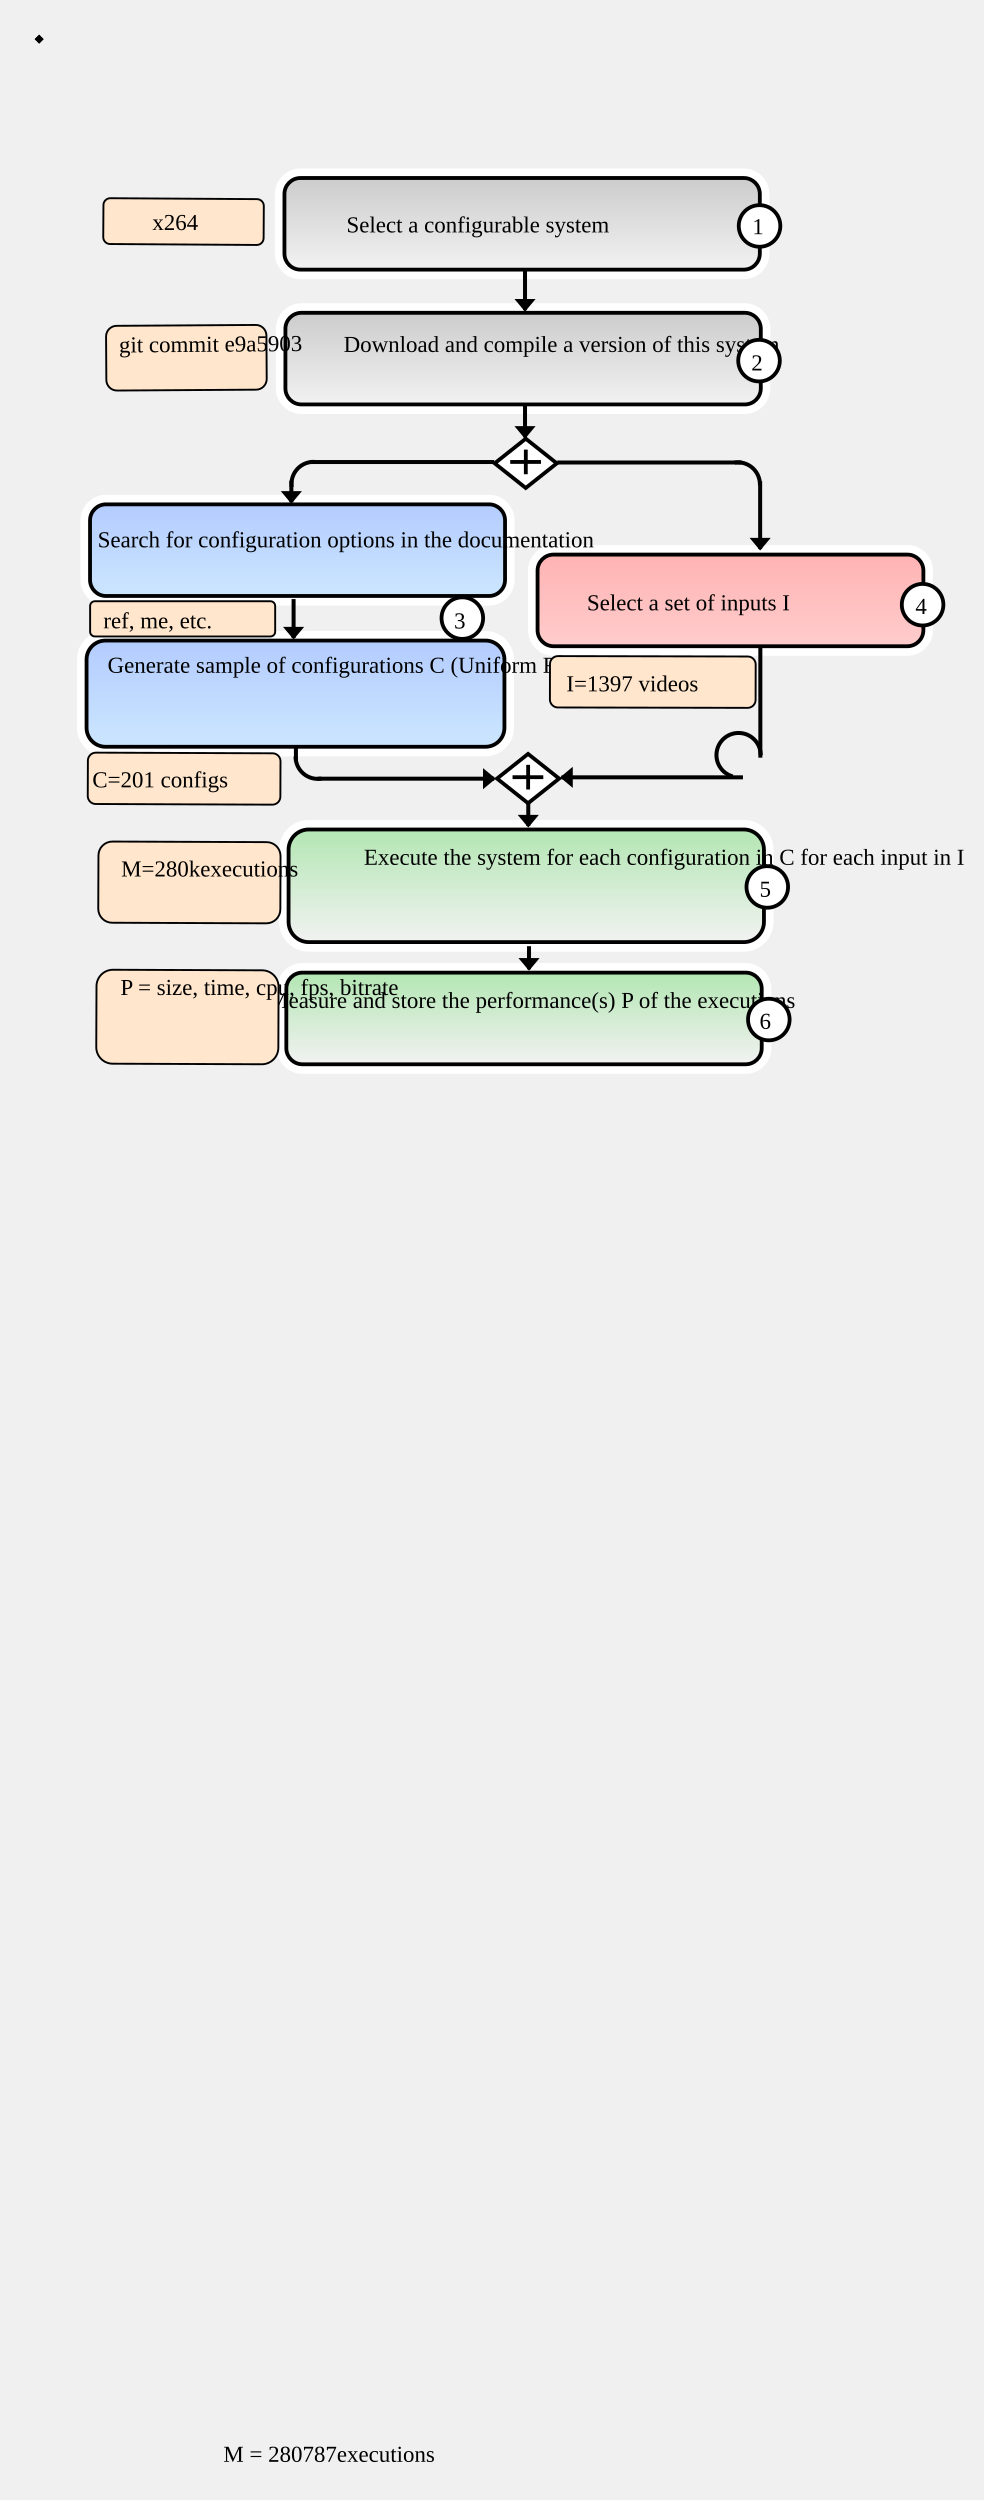
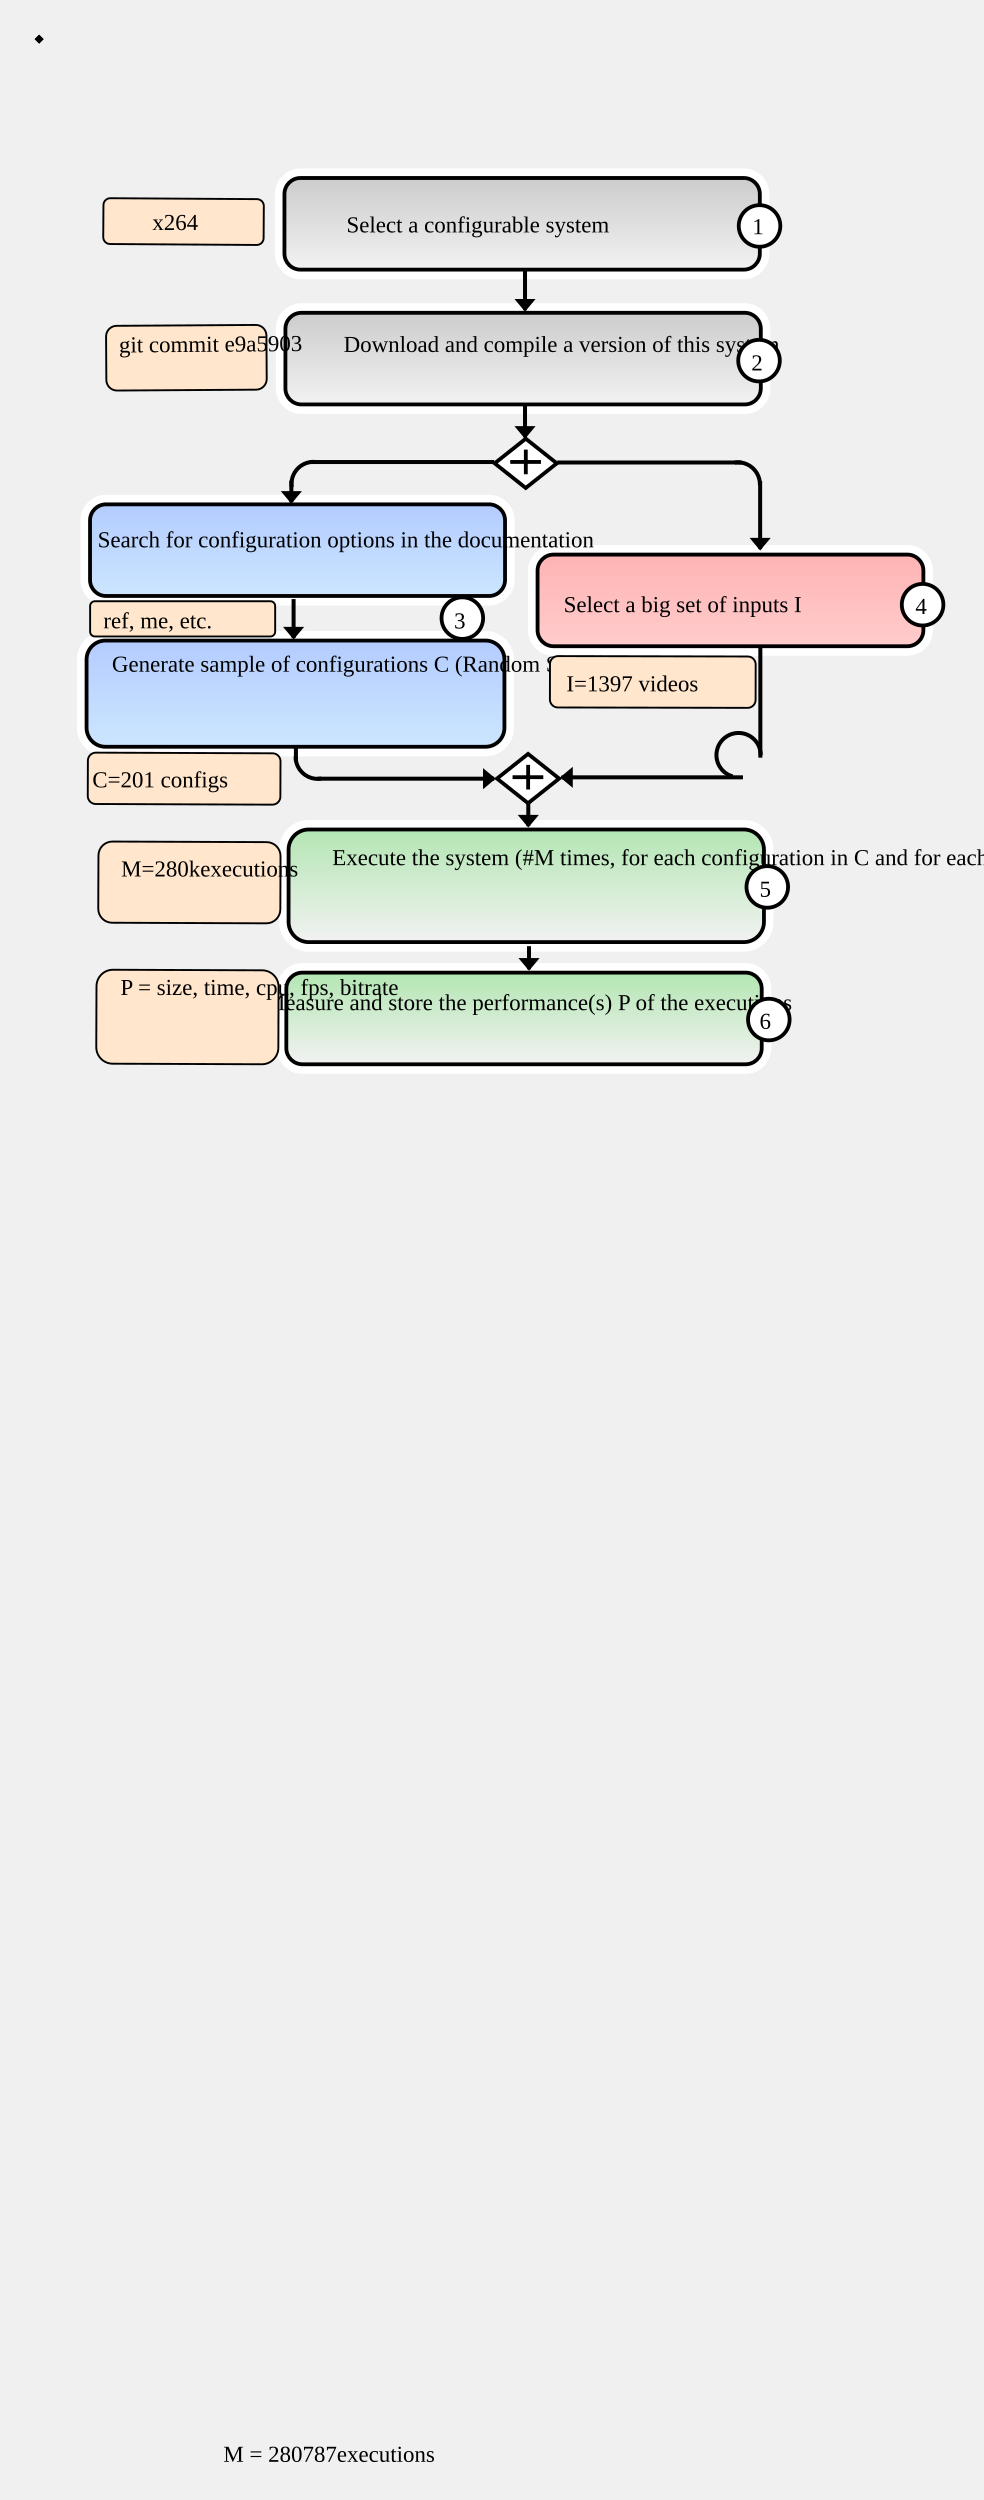
<svg xmlns="http://www.w3.org/2000/svg" xmlns:ns1="http://latexdraw.sourceforge.net/namespaces/latexdraw" viewBox="-20 -21 515.135 1309.475" version="1.1" baseProfile="full">
  <g>
-     <g ns1:type="rectangle" id="id1799608249">
+     <g ns1:type="rectangle" id="id425457520">
      <rect x="261.569" y="269.491" width="202.089" height="48.0" transform="translate(1.01 0.0) translate(-0.4452152 0.8373279)" stroke-width="2" fill="#000080" stroke="#000080" ns1:type="shadow" rx="8.4" />
      <rect x="261.569" y="269.491" width="202.089" height="48.0" ns1:type="background" fill="white" stroke="white" stroke-width="10.0" rx="8.4" />
-       <rect x="261.569" y="269.491" width="202.089" height="48.0" ns1:borderPos="outer" stroke="black" stroke-width="2.0" fill="url(#linearGradient1799608249)" rx="8.4" />
-     </g>
-     <g ns1:type="text" id="id78325963" fill="black" ns1:position="bl">
-       <text x="287.434" y="298.681">Select a set of inputs I</text>
-     </g>
-     <g ns1:type="rhombus" id="id1080379998" ns1:points="0.0 -1.0 1.0 -1.0 0.0 0.0 1.0 0.0">
+       <rect x="261.569" y="269.491" width="202.089" height="48.0" ns1:borderPos="outer" stroke="black" stroke-width="2.0" fill="url(#linearGradient425457520)" rx="8.4" />
+     </g>
+     <g ns1:type="text" id="id1944184559" fill="black" ns1:position="bl">
+       <text x="275.244" y="299.633">Select a big set of inputs I</text>
+     </g>
+     <g ns1:type="rhombus" id="id1058947039" ns1:points="0.0 -1.0 1.0 -1.0 0.0 0.0 1.0 0.0">
      <polygon points="0.5,0.414 -0.414,-0.5 0.5,-1.414 1.414,-0.5" ns1:borderPos="outer" stroke="black" stroke-width="2.0" fill="none" />
    </g>
-     <g ns1:type="rhombus" id="id291199695" ns1:points="0.0 -1.0 1.0 -1.0 0.0 0.0 1.0 0.0">
+     <g ns1:type="rhombus" id="id1821903134" ns1:points="0.0 -1.0 1.0 -1.0 0.0 0.0 1.0 0.0">
      <polygon points="0.5,0.414 -0.414,-0.5 0.5,-1.414 1.414,-0.5" ns1:borderPos="outer" stroke="black" stroke-width="2.0" fill="none" />
    </g>
-     <g ns1:type="rectangle" id="id1803628084">
+     <g ns1:type="rectangle" id="id8645143">
      <rect x="128.988" y="72.232" width="249.0" height="48" transform="translate(1.01 0.0) translate(-0.4452152 0.8373279)" stroke-width="2" fill="#000080" stroke="#000080" ns1:type="shadow" rx="8.4" />
      <rect x="128.988" y="72.232" width="249.0" height="48" ns1:type="background" fill="white" stroke="white" stroke-width="10.0" rx="8.4" />
-       <rect x="128.988" y="72.232" width="249.0" height="48" ns1:borderPos="outer" stroke="black" stroke-width="2.0" fill="url(#linearGradient1803628084)" rx="8.4" />
-     </g>
-     <g ns1:type="text" id="id823900122" fill="black" ns1:position="bl">
+       <rect x="128.988" y="72.232" width="249.0" height="48" ns1:borderPos="outer" stroke="black" stroke-width="2.0" fill="url(#linearGradient8645143)" rx="8.4" />
+     </g>
+     <g ns1:type="text" id="id1387791691" fill="black" ns1:position="bl">
      <text x="161.488" y="100.732">Select a configurable system</text>
    </g>
-     <g ns1:type="rectangle" id="id23736879">
+     <g ns1:type="rectangle" id="id1410631835">
      <rect x="129.5" y="142.841" width="249.0" height="48.0" transform="translate(1.01 0.0) translate(-0.4452152 0.8373279)" stroke-width="2" fill="#000080" stroke="#000080" ns1:type="shadow" rx="8.4" />
      <rect x="129.5" y="142.841" width="249.0" height="48.0" ns1:type="background" fill="white" stroke="white" stroke-width="10.0" rx="8.4" />
-       <rect x="129.5" y="142.841" width="249.0" height="48.0" ns1:borderPos="outer" stroke="black" stroke-width="2.0" fill="url(#linearGradient23736879)" rx="8.4" />
-     </g>
-     <g ns1:type="text" id="id245305365" fill="black" ns1:position="bl">
+       <rect x="129.5" y="142.841" width="249.0" height="48.0" ns1:borderPos="outer" stroke="black" stroke-width="2.0" fill="url(#linearGradient1410631835)" rx="8.4" />
+     </g>
+     <g ns1:type="text" id="id6836965" fill="black" ns1:position="bl">
      <text x="160.0" y="163.341">     Download and compile
    a version of this system</text>
    </g>
-     <g ns1:type="rectangle" id="id1717427758">
+     <g ns1:type="rectangle" id="id1965921379">
      <rect x="27.162" y="243.17" width="217.375" height="48" transform="translate(1.01 0.0) translate(-0.4452152 0.8373279)" stroke-width="2" fill="#000080" stroke="#000080" ns1:type="shadow" rx="8.4" />
      <rect x="27.162" y="243.17" width="217.375" height="48" ns1:type="background" fill="white" stroke="white" stroke-width="10.0" rx="8.4" />
-       <rect x="27.162" y="243.17" width="217.375" height="48" ns1:borderPos="outer" stroke="black" stroke-width="2.0" fill="url(#linearGradient1717427758)" rx="8.4" />
-     </g>
-     <g ns1:type="text" id="id1357271668" fill="black" ns1:position="bl">
+       <rect x="27.162" y="243.17" width="217.375" height="48" ns1:borderPos="outer" stroke="black" stroke-width="2.0" fill="url(#linearGradient1965921379)" rx="8.4" />
+     </g>
+     <g ns1:type="text" id="id48552171" fill="black" ns1:position="bl">
      <text x="31.162" y="265.67">Search for configuration options 
      in the documentation</text>
    </g>
-     <g ns1:type="rectangle" id="id679854052">
+     <g ns1:type="rectangle" id="id1330239635">
      <rect x="25.341" y="314.521" width="218.875" height="55.625" transform="translate(1.01 0.0) translate(-0.4452152 0.8373279)" stroke-width="2" fill="#000080" stroke="#000080" ns1:type="shadow" rx="9.925" />
      <rect x="25.341" y="314.521" width="218.875" height="55.625" ns1:type="background" fill="white" stroke="white" stroke-width="10.0" rx="9.925" />
-       <rect x="25.341" y="314.521" width="218.875" height="55.625" ns1:borderPos="outer" stroke="black" stroke-width="2.0" fill="url(#linearGradient679854052)" rx="9.925" />
-     </g>
-     <g ns1:type="text" id="id216399139" fill="black" ns1:position="bl">
-       <text x="36.341" y="331.396">          Generate sample 
+       <rect x="25.341" y="314.521" width="218.875" height="55.625" ns1:borderPos="outer" stroke="black" stroke-width="2.0" fill="url(#linearGradient1330239635)" rx="9.925" />
+     </g>
+     <g ns1:type="text" id="id176202119" fill="black" ns1:position="bl">
+       <text x="38.627" y="330.825">          Generate sample 
         of configurations C     
-  (Uniform Random Sampling)</text>
-     </g>
-     <g ns1:type="rectangle" id="id1447195436">
+         (Random Sampling)</text>
+     </g>
+     <g ns1:type="rectangle" id="id1892777429">
      <rect x="131.152" y="413.473" width="249" height="59.0" transform="translate(1.01 0.0) translate(-0.4452152 0.8373279)" stroke-width="2" fill="#000080" stroke="#000080" ns1:type="shadow" rx="10.6" />
      <rect x="131.152" y="413.473" width="249" height="59.0" ns1:type="background" fill="white" stroke="white" stroke-width="10.0" rx="10.6" />
-       <rect x="131.152" y="413.473" width="249" height="59.0" ns1:borderPos="outer" stroke="black" stroke-width="2.0" fill="url(#linearGradient1447195436)" rx="10.6" />
-     </g>
-     <g ns1:type="rectangle" id="id1236955643">
+       <rect x="131.152" y="413.473" width="249" height="59.0" ns1:borderPos="outer" stroke="black" stroke-width="2.0" fill="url(#linearGradient1892777429)" rx="10.6" />
+     </g>
+     <g ns1:type="rectangle" id="id788589585">
      <rect x="129.978" y="488.457" width="249" height="48.0" transform="translate(1.01 0.0) translate(-0.4452152 0.8373279)" stroke-width="2" fill="#000080" stroke="#000080" ns1:type="shadow" rx="8.4" />
      <rect x="129.978" y="488.457" width="249" height="48.0" ns1:type="background" fill="white" stroke="white" stroke-width="10.0" rx="8.4" />
-       <rect x="129.978" y="488.457" width="249" height="48.0" ns1:borderPos="outer" stroke="black" stroke-width="2.0" fill="url(#linearGradient1236955643)" rx="8.4" />
-     </g>
-     <g ns1:type="text" id="id1719009205" fill="black" ns1:position="bl">
-       <text x="170.604" y="431.973">     Execute the system  
- for each configuration in C
-        for each input in I</text>
-     </g>
-     <g ns1:type="text" id="id1703438968" fill="black" ns1:position="bl">
-       <text x="120.478" y="506.957">                Measure and store the
+       <rect x="129.978" y="488.457" width="249" height="48.0" ns1:borderPos="outer" stroke="black" stroke-width="2.0" fill="url(#linearGradient788589585)" rx="8.4" />
+     </g>
+     <g ns1:type="text" id="id936995575" fill="black" ns1:position="bl">
+       <text x="154.032" y="432.163">Execute the system (#M times,
+     for each configuration in C
+       and for each input in I)</text>
+     </g>
+     <g ns1:type="text" id="id1261780676" fill="black" ns1:position="bl">
+       <text x="118.764" y="508.099">                Measure and store the
     performance(s) P of the executions</text>
    </g>
-     <g ns1:type="rhombus" id="id2121546995" ns1:points="237.5 207.5 273.25 207.5 237.5 235.875 273.25 235.875">
+     <g ns1:type="rhombus" id="id868476662" ns1:points="237.5 207.5 273.25 207.5 237.5 235.875 273.25 235.875">
      <polygon points="255.375,208.777 271.641,221.688 255.375,234.598 239.109,221.688" ns1:borderPos="outer" stroke="black" stroke-width="2.0" fill="white" />
    </g>
-     <g ns1:type="joinedLines" id="id562174202">
+     <g ns1:type="joinedLines" id="id1423305716">
      <polyline points="247.25,220.962 263.355,220.962 " stroke="black" stroke-width="2.0" fill="none" ns1:rotationAngle="0.0" />
    </g>
-     <g ns1:type="joinedLines" id="id1957897386">
+     <g ns1:type="joinedLines" id="id1734646498">
      <polyline points="255.413,227.405 255.413,214.497 " stroke="black" stroke-width="2.0" fill="none" ns1:rotationAngle="1.5707963267948966" />
    </g>
-     <g ns1:type="joinedLines" id="id1844673239">
-       <polyline points="255.0,120.759 255.0,141.466 " stroke="black" stroke-width="2.1" fill="none" ns1:rotationAngle="0.0" marker-end="url(#arrow1-1844673239)" />
-     </g>
-     <g ns1:type="joinedLines" id="id677816868">
-       <polyline points="255.0,190.091 255.0,208.076 " stroke="black" stroke-width="2.1" fill="none" ns1:rotationAngle="0.0" marker-end="url(#arrow1-677816868)" />
-     </g>
-     <g ns1:type="joinedLines" id="id838867738">
+     <g ns1:type="joinedLines" id="id1936360210">
+       <polyline points="255.0,120.759 255.0,141.466 " stroke="black" stroke-width="2.1" fill="none" ns1:rotationAngle="0.0" marker-end="url(#arrow1-1936360210)" />
+     </g>
+     <g ns1:type="joinedLines" id="id120090454">
+       <polyline points="255.0,190.091 255.0,208.076 " stroke="black" stroke-width="2.1" fill="none" ns1:rotationAngle="0.0" marker-end="url(#arrow1-120090454)" />
+     </g>
+     <g ns1:type="joinedLines" id="id1351194553">
      <polyline points="271.875,221.25 368.451,221.25 " stroke="black" stroke-width="2.1" fill="none" ns1:rotationAngle="0.0" />
    </g>
-     <g ns1:type="joinedLines" id="id1579299272">
-       <polyline points="378.158,231.003 378.158,266.588 " stroke="black" stroke-width="2.1" fill="none" ns1:rotationAngle="0.0" marker-end="url(#arrow1-1579299272)" />
-     </g>
-     <g ns1:type="arc" id="id751870566" transform="rotate(1.907872 0.0 0.0) translate(7.545582 -12.3293)">
+     <g ns1:type="joinedLines" id="id1254189565">
+       <polyline points="378.158,231.003 378.158,266.588 " stroke="black" stroke-width="2.1" fill="none" ns1:rotationAngle="0.0" marker-end="url(#arrow1-1254189565)" />
+     </g>
+     <g ns1:type="arc" id="id761263940" transform="rotate(1.907872 0.0 0.0) translate(7.545582 -12.3293)">
      <path d="M 378.049 232.747 A 11.591 11.591 0.0 0 0 364.444 221.332" ns1:borderPos="outer" stroke="black" stroke-width="2.1" fill="none" ns1:rotationAngle="0.03329865073829896" />
    </g>
-     <g ns1:type="joinedLines" id="id1204616051">
+     <g ns1:type="joinedLines" id="id262793584">
      <polyline points="238.89,221.006 142.314,221.006 " stroke="black" stroke-width="2.1" fill="none" ns1:rotationAngle="0.0" />
    </g>
-     <g ns1:type="joinedLines" id="id1036476973">
-       <polyline points="132.607,230.759 132.607,242.112 " stroke="black" stroke-width="2.1" fill="none" ns1:rotationAngle="0.0" marker-end="url(#arrow1-1036476973)" />
-     </g>
-     <g ns1:type="arc" id="id164410636" transform="rotate(1.907872 0.0 0.0) translate(7.660636 -4.931737)">
+     <g ns1:type="joinedLines" id="id726369983">
+       <polyline points="132.607,230.759 132.607,242.112 " stroke="black" stroke-width="2.1" fill="none" ns1:rotationAngle="0.0" marker-end="url(#arrow1-726369983)" />
+     </g>
+     <g ns1:type="arc" id="id46934327" transform="rotate(1.907872 0.0 0.0) translate(7.660636 -4.931737)">
      <path d="M 144.262 220.912 A 11.591 11.591 0.0 0 0 132.847 234.516" ns1:borderPos="outer" stroke="black" stroke-width="2.1" fill="none" ns1:rotationAngle="0.03329865073829896" />
    </g>
-     <g ns1:type="joinedLines" id="id1799629713">
-       <polyline points="133.78,292.8 133.78,313.198 " stroke="black" stroke-width="2.1" fill="none" ns1:rotationAngle="0.0" marker-end="url(#arrow1-1799629713)" />
-     </g>
-     <g ns1:type="rhombus" id="id318076549" ns1:points="238.71951219512192 372.62195121951214 274.469512195122 372.62195121951214 238.71951219512192 400.99695121951214 274.469512195122 400.99695121951214">
+     <g ns1:type="joinedLines" id="id1327928097">
+       <polyline points="133.78,292.8 133.78,313.198 " stroke="black" stroke-width="2.1" fill="none" ns1:rotationAngle="0.0" marker-end="url(#arrow1-1327928097)" />
+     </g>
+     <g ns1:type="rhombus" id="id27626391" ns1:points="238.71951219512192 372.62195121951214 274.469512195122 372.62195121951214 238.71951219512192 400.99695121951214 274.469512195122 400.99695121951214">
      <polygon points="256.595,373.899 272.861,386.809 256.595,399.72 240.328,386.809" ns1:borderPos="outer" stroke="black" stroke-width="2.0" fill="white" />
    </g>
-     <g ns1:type="joinedLines" id="id60193917">
+     <g ns1:type="joinedLines" id="id1021522876">
      <polyline points="248.469,386.084 264.574,386.084 " stroke="black" stroke-width="2.0" fill="none" ns1:rotationAngle="0.0" />
    </g>
-     <g ns1:type="joinedLines" id="id407602372">
+     <g ns1:type="joinedLines" id="id1975157279">
      <polyline points="256.633,379.619 256.633,392.527 " stroke="black" stroke-width="2.0" fill="none" ns1:rotationAngle="1.5707963267948966" />
    </g>
-     <g ns1:type="joinedLines" id="id444250906">
-       <polyline points="256.707,399.604 256.707,411.685 " stroke="black" stroke-width="2.1" fill="none" ns1:rotationAngle="0.0" marker-end="url(#arrow1-444250906)" />
-     </g>
-     <g ns1:type="arc" id="id1117212821" transform="rotate(0.3096198 0.0 0.0) translate(2.018428 -1.987929)">
+     <g ns1:type="joinedLines" id="id1911593213">
+       <polyline points="256.707,399.604 256.707,411.685 " stroke="black" stroke-width="2.1" fill="none" ns1:rotationAngle="0.0" marker-end="url(#arrow1-1911593213)" />
+     </g>
+     <g ns1:type="arc" id="id1839909971" transform="rotate(0.3096198 0.0 0.0) translate(2.018428 -1.987929)">
      <path d="M 363.86 385.704 A 11.591 11.591 0.0 1 1 378.452 374.507" ns1:borderPos="outer" stroke="black" stroke-width="2.1" fill="none" ns1:rotationAngle="0.005403884793755642" />
    </g>
-     <g ns1:type="joinedLines" id="id918845891">
-       <polyline points="369.15,386.157 274.152,386.157 " stroke="black" stroke-width="2.1" fill="none" ns1:rotationAngle="1.5707963267948966" marker-end="url(#arrow1-918845891)" />
-     </g>
-     <g ns1:type="joinedLines" id="id304672093">
+     <g ns1:type="joinedLines" id="id57807094">
+       <polyline points="369.15,386.157 274.152,386.157 " stroke="black" stroke-width="2.1" fill="none" ns1:rotationAngle="1.5707963267948966" marker-end="url(#arrow1-57807094)" />
+     </g>
+     <g ns1:type="joinedLines" id="id1918088580">
      <polyline points="378.261,318.402 378.261,375.859 " stroke="black" stroke-width="2.1" fill="none" ns1:rotationAngle="0.0" />
    </g>
-     <g ns1:type="arc" id="id712083170" transform="rotate(0.3096198 0.0 0.0) translate(2.026345 -0.7967436)">
+     <g ns1:type="arc" id="id1770108091" transform="rotate(0.3096198 0.0 0.0) translate(2.026345 -0.7967436)">
      <path d="M 134.834 375.377 A 11.591 11.591 0.0 0 0 148.438 386.792" ns1:borderPos="outer" stroke="black" stroke-width="2.1" fill="none" ns1:rotationAngle="0.005403884793755642" />
    </g>
-     <g ns1:type="joinedLines" id="id2078229458">
-       <polyline points="146.192,386.865 238.86,386.865 " stroke="black" stroke-width="2.1" fill="none" ns1:rotationAngle="4.71238898038469" marker-end="url(#arrow1-2078229458)" />
-     </g>
-     <g ns1:type="joinedLines" id="id159081530">
+     <g ns1:type="joinedLines" id="id1784518987">
+       <polyline points="146.192,386.865 238.86,386.865 " stroke="black" stroke-width="2.1" fill="none" ns1:rotationAngle="4.71238898038469" marker-end="url(#arrow1-1784518987)" />
+     </g>
+     <g ns1:type="joinedLines" id="id172089605">
      <polyline points="135,377.654 135,370.769 " stroke="black" stroke-width="2.1" fill="none" ns1:rotationAngle="0.0" />
    </g>
-     <g ns1:type="joinedLines" id="id1578719436">
-       <polyline points="257.092,474.604 257.092,486.685 " stroke="black" stroke-width="2.1" fill="none" ns1:rotationAngle="0.0" marker-end="url(#arrow1-1578719436)" />
-     </g>
-     <g ns1:type="rectangle" id="id1472268369" transform="rotate(0.3616476 0.0 0.0) translate(0.5985185 -0.4824342)">
+     <g ns1:type="joinedLines" id="id402506138">
+       <polyline points="257.092,474.604 257.092,486.685 " stroke="black" stroke-width="2.1" fill="none" ns1:rotationAngle="0.0" marker-end="url(#arrow1-402506138)" />
+     </g>
+     <g ns1:type="rectangle" id="id956427573" transform="rotate(0.3616476 0.0 0.0) translate(0.5985185 -0.4824342)">
      <rect x="34.132" y="83.064" width="84" height="24.0" ns1:borderPos="outer" stroke="black" stroke-width="1.0" fill="#ffe6cc" rx="3.6" />
    </g>
-     <g ns1:type="text" id="id2093304969" fill="black" ns1:position="bl">
+     <g ns1:type="text" id="id1323133289" fill="black" ns1:position="bl">
      <text x="59.786" y="99.487">x264</text>
    </g>
-     <g ns1:type="rectangle" id="id90570213" transform="rotate(-0.3588009 0.0 0.0) translate(-1.043445 0.4828622)">
+     <g ns1:type="rectangle" id="id221607219" transform="rotate(-0.3588009 0.0 0.0) translate(-1.043445 0.4828622)">
      <rect x="35.628" y="149.432" width="84" height="33.902" ns1:borderPos="outer" stroke="black" stroke-width="1.0" fill="#ffe6cc" rx="5.58" />
    </g>
-     <g ns1:type="text" id="id1146441475" fill="black" ns1:position="bl" transform="rotate(-0.4774844 0.0 0.0) translate(-1.365221 0.3472481)">
+     <g ns1:type="text" id="id364470318" fill="black" ns1:position="bl" transform="rotate(-0.4774844 0.0 0.0) translate(-1.365221 0.3472481)">
      <text x="42.35" y="163.645">git commit 
  e9a5903</text>
    </g>
-     <g ns1:type="rectangle" id="id757816065" transform="rotate(0.2132077 0.0 0.0) translate(1.438997 -0.2871407)">
+     <g ns1:type="rectangle" id="id1546745844" transform="rotate(0.2132077 0.0 0.0) translate(1.438997 -0.2871407)">
      <rect x="26" y="373.397" width="100.889" height="26.902" ns1:borderPos="outer" stroke="black" stroke-width="1.0" fill="#ffe6cc" rx="4.18" />
    </g>
-     <g ns1:type="rectangle" id="id399511366" transform="rotate(0.1180594 0.0 0.0) translate(0.6920973 -0.6640483)">
+     <g ns1:type="rectangle" id="id1188344882" transform="rotate(0.1180594 0.0 0.0) translate(0.6920973 -0.6640483)">
      <rect x="268.056" y="322.765" width="107.739" height="26.902" ns1:borderPos="outer" stroke="black" stroke-width="1.0" fill="#ffe6cc" rx="4.18" />
    </g>
-     <g ns1:type="text" id="id1869639761" fill="black" ns1:position="bl">
+     <g ns1:type="text" id="id1390217961" fill="black" ns1:position="bl">
      <text x="28.352" y="391.398">C=201 configs</text>
    </g>
-     <g ns1:type="text" id="id461075925" fill="black" ns1:position="bl">
+     <g ns1:type="text" id="id1327822255" fill="black" ns1:position="bl">
      <text x="276.667" y="341.111">I=1397 videos</text>
    </g>
-     <g ns1:type="rectangle" id="id1536439099">
+     <g ns1:type="rectangle" id="id109354556">
      <rect x="27.207" y="293.922" width="96.923" height="18.445" ns1:borderPos="outer" stroke="black" stroke-width="1.0" fill="#ffe6cc" rx="2.489" />
    </g>
-     <g ns1:type="text" id="id496123281" fill="black" ns1:position="bl">
+     <g ns1:type="text" id="id581276353" fill="black" ns1:position="bl">
      <text x="34.138" y="308.095">ref, me, etc.</text>
    </g>
-     <g ns1:type="rectangle" id="id1772628624" transform="rotate(0.2132077 0.0 0.0) translate(1.641273 -0.2977823)">
+     <g ns1:type="rectangle" id="id1813906319" transform="rotate(0.2132077 0.0 0.0) translate(1.641273 -0.2977823)">
      <rect x="31.517" y="419.949" width="95.372" height="42.525" ns1:borderPos="outer" stroke="black" stroke-width="1.0" fill="#ffe6cc" rx="7.305" />
    </g>
-     <g ns1:type="text" id="id1917475386" fill="black" ns1:position="bl">
+     <g ns1:type="text" id="id1384489855" fill="black" ns1:position="bl">
      <text x="97" y="1268.475">M = 280787
executions</text>
    </g>
-     <g ns1:type="text" id="id1690560765" fill="black" ns1:position="bl">
+     <g ns1:type="text" id="id649425914" fill="black" ns1:position="bl">
      <text x="43.448" y="438.095">  M=280k
executions</text>
    </g>
-     <g ns1:type="rectangle" id="id1808334364" transform="rotate(0.2132077 0.0 0.0) translate(1.903574 -0.2944209)">
+     <g ns1:type="rectangle" id="id1160031028" transform="rotate(0.2132077 0.0 0.0) translate(1.903574 -0.2944209)">
      <rect x="30.483" y="487.095" width="95.372" height="49.207" ns1:borderPos="outer" stroke="black" stroke-width="1.0" fill="#ffe6cc" rx="8.641" />
    </g>
-     <g ns1:type="text" id="id279546138" fill="black" ns1:position="bl">
+     <g ns1:type="text" id="id1165202667" fill="black" ns1:position="bl">
      <text x="43.103" y="500.164">P = size,   
time, cpu, 
fps, bitrate</text>
    </g>
-     <g ns1:type="circle" id="id1566936053">
+     <g ns1:type="circle" id="id356354705">
      <circle cx="377.838" cy="97.355" r="10.892" ns1:borderPos="outer" stroke="black" stroke-width="2.0" fill="white" />
    </g>
-     <g ns1:type="circle" id="id1725792842">
+     <g ns1:type="circle" id="id1282839987">
      <circle cx="377.568" cy="167.895" r="10.892" ns1:borderPos="outer" stroke="black" stroke-width="2.0" fill="white" />
    </g>
-     <g ns1:type="circle" id="id1182497471">
+     <g ns1:type="circle" id="id1608174993">
      <circle cx="222.162" cy="302.76" r="10.892" ns1:borderPos="outer" stroke="black" stroke-width="2.0" fill="white" />
    </g>
-     <g ns1:type="circle" id="id654391600">
+     <g ns1:type="circle" id="id457136442">
      <circle cx="463.243" cy="295.733" r="10.892" ns1:borderPos="outer" stroke="black" stroke-width="2.0" fill="white" />
    </g>
-     <g ns1:type="circle" id="id1326058955">
+     <g ns1:type="circle" id="id73643788">
      <circle cx="381.892" cy="443.571" r="10.892" ns1:borderPos="outer" stroke="black" stroke-width="2.0" fill="white" />
    </g>
-     <g ns1:type="circle" id="id2070235599">
+     <g ns1:type="circle" id="id1414805206">
      <circle cx="382.703" cy="513.03" r="10.892" ns1:borderPos="outer" stroke="black" stroke-width="2.0" fill="white" />
    </g>
-     <g ns1:type="text" id="id1363803139" fill="black" ns1:position="bl">
+     <g ns1:type="text" id="id1283037003" fill="black" ns1:position="bl">
      <text x="374.054" y="101.679">1</text>
    </g>
-     <g ns1:type="text" id="id1669483080" fill="black" ns1:position="bl">
+     <g ns1:type="text" id="id552956015" fill="black" ns1:position="bl">
      <text x="373.514" y="173.03">2</text>
    </g>
-     <g ns1:type="text" id="id1273720987" fill="black" ns1:position="bl">
+     <g ns1:type="text" id="id730364100" fill="black" ns1:position="bl">
      <text x="217.838" y="308.166">3</text>
    </g>
-     <g ns1:type="text" id="id703772830" fill="black" ns1:position="bl">
+     <g ns1:type="text" id="id1362248419" fill="black" ns1:position="bl">
      <text x="459.459" y="300.598">4</text>
    </g>
-     <g ns1:type="text" id="id1097456883" fill="black" ns1:position="bl">
+     <g ns1:type="text" id="id355244663" fill="black" ns1:position="bl">
      <text x="377.838" y="448.706">5</text>
    </g>
-     <g ns1:type="text" id="id368528907" fill="black" ns1:position="bl">
+     <g ns1:type="text" id="id1102433329" fill="black" ns1:position="bl">
      <text x="377.838" y="517.895">6</text>
    </g>
  </g>
  <defs>
-     <linearGradient id="linearGradient1799608249" gradientTransform="rotate(90.0 0.5 0.5)">
+     <linearGradient id="linearGradient425457520" gradientTransform="rotate(90.0 0.5 0.5)">
      <stop offset="0" stop-color="#ffb3b3" />
      <stop offset="1" stop-color="#ffcccc" />
    </linearGradient>
-     <linearGradient id="linearGradient1803628084" gradientTransform="rotate(90.0 0.5 0.5)">
+     <linearGradient id="linearGradient8645143" gradientTransform="rotate(90.0 0.5 0.5)">
      <stop offset="0" stop-color="#cccccc" />
      <stop offset="1" stop-color="#f2f2f2" />
    </linearGradient>
-     <linearGradient id="linearGradient23736879" gradientTransform="rotate(90.0 0.5 0.5)">
+     <linearGradient id="linearGradient1410631835" gradientTransform="rotate(90.0 0.5 0.5)">
      <stop offset="0" stop-color="#cccccc" />
      <stop offset="1" stop-color="#f2f2f2" />
    </linearGradient>
-     <linearGradient id="linearGradient1717427758" gradientTransform="rotate(90.0 0.5 0.5)">
+     <linearGradient id="linearGradient1965921379" gradientTransform="rotate(90.0 0.5 0.5)">
      <stop offset="0" stop-color="#b3ccff" />
      <stop offset="1" stop-color="#cce6ff" />
    </linearGradient>
-     <linearGradient id="linearGradient679854052" gradientTransform="rotate(90.0 0.5 0.5)">
+     <linearGradient id="linearGradient1330239635" gradientTransform="rotate(90.0 0.5 0.5)">
      <stop offset="0" stop-color="#b3ccff" />
      <stop offset="1" stop-color="#cce6ff" />
    </linearGradient>
-     <linearGradient id="linearGradient1447195436" gradientTransform="rotate(90.0 0.5 0.5)">
+     <linearGradient id="linearGradient1892777429" gradientTransform="rotate(90.0 0.5 0.5)">
      <stop offset="0" stop-color="#b3e6b3" />
      <stop offset="1" stop-color="#f2f2f2" />
    </linearGradient>
-     <linearGradient id="linearGradient1236955643" gradientTransform="rotate(90.0 0.5 0.5)">
+     <linearGradient id="linearGradient788589585" gradientTransform="rotate(90.0 0.5 0.5)">
      <stop offset="0" stop-color="#b3e6b3" />
      <stop offset="1" stop-color="#f2f2f2" />
    </linearGradient>
-     <marker overflow="visible" markerUnits="userSpaceOnUse" orient="90" id="arrow1-1844673239">
-       <path d="M 0.0 0.0 L -5.368 -4.473 L -5.368 0.0 L -5.368 4.473 z" fill="black" stroke="black" ns1:arrSizeNum="3" ns1:tbarSizeNum="5" />
-     </marker>
-     <marker overflow="visible" markerUnits="userSpaceOnUse" orient="90" id="arrow1-677816868">
-       <path d="M 0.0 0.0 L -5.368 -4.473 L -5.368 0.0 L -5.368 4.473 z" fill="black" stroke="black" ns1:arrSizeNum="3" ns1:tbarSizeNum="5" />
-     </marker>
-     <marker overflow="visible" markerUnits="userSpaceOnUse" orient="90" id="arrow1-1579299272">
-       <path d="M 0.0 0.0 L -5.368 -4.473 L -5.368 0.0 L -5.368 4.473 z" fill="black" stroke="black" ns1:arrSizeNum="3" ns1:tbarSizeNum="5" />
-     </marker>
-     <marker overflow="visible" markerUnits="userSpaceOnUse" orient="90" id="arrow1-1036476973">
-       <path d="M 0.0 0.0 L -5.368 -4.473 L -5.368 0.0 L -5.368 4.473 z" fill="black" stroke="black" ns1:arrSizeNum="3" ns1:tbarSizeNum="5" />
-     </marker>
-     <marker overflow="visible" markerUnits="userSpaceOnUse" orient="90" id="arrow1-1799629713">
-       <path d="M 0.0 0.0 L -5.368 -4.473 L -5.368 0.0 L -5.368 4.473 z" fill="black" stroke="black" ns1:arrSizeNum="3" ns1:tbarSizeNum="5" />
-     </marker>
-     <marker overflow="visible" markerUnits="userSpaceOnUse" orient="90" id="arrow1-444250906">
-       <path d="M 0.0 0.0 L -5.368 -4.473 L -5.368 0.0 L -5.368 4.473 z" fill="black" stroke="black" ns1:arrSizeNum="3" ns1:tbarSizeNum="5" />
-     </marker>
-     <marker overflow="visible" markerUnits="userSpaceOnUse" orient="180" id="arrow1-918845891">
-       <path d="M 0.0 0.0 L -5.368 -4.473 L -5.368 0.0 L -5.368 4.473 z" fill="black" stroke="black" ns1:arrSizeNum="3" ns1:tbarSizeNum="5" />
-     </marker>
-     <marker overflow="visible" markerUnits="userSpaceOnUse" orient="360" id="arrow1-2078229458">
-       <path d="M 0.0 0.0 L -5.368 -4.473 L -5.368 0.0 L -5.368 4.473 z" fill="black" stroke="black" ns1:arrSizeNum="3" ns1:tbarSizeNum="5" />
-     </marker>
-     <marker overflow="visible" markerUnits="userSpaceOnUse" orient="90" id="arrow1-1578719436">
+     <marker overflow="visible" markerUnits="userSpaceOnUse" orient="90" id="arrow1-1936360210">
+       <path d="M 0.0 0.0 L -5.368 -4.473 L -5.368 0.0 L -5.368 4.473 z" fill="black" stroke="black" ns1:arrSizeNum="3" ns1:tbarSizeNum="5" />
+     </marker>
+     <marker overflow="visible" markerUnits="userSpaceOnUse" orient="90" id="arrow1-120090454">
+       <path d="M 0.0 0.0 L -5.368 -4.473 L -5.368 0.0 L -5.368 4.473 z" fill="black" stroke="black" ns1:arrSizeNum="3" ns1:tbarSizeNum="5" />
+     </marker>
+     <marker overflow="visible" markerUnits="userSpaceOnUse" orient="90" id="arrow1-1254189565">
+       <path d="M 0.0 0.0 L -5.368 -4.473 L -5.368 0.0 L -5.368 4.473 z" fill="black" stroke="black" ns1:arrSizeNum="3" ns1:tbarSizeNum="5" />
+     </marker>
+     <marker overflow="visible" markerUnits="userSpaceOnUse" orient="90" id="arrow1-726369983">
+       <path d="M 0.0 0.0 L -5.368 -4.473 L -5.368 0.0 L -5.368 4.473 z" fill="black" stroke="black" ns1:arrSizeNum="3" ns1:tbarSizeNum="5" />
+     </marker>
+     <marker overflow="visible" markerUnits="userSpaceOnUse" orient="90" id="arrow1-1327928097">
+       <path d="M 0.0 0.0 L -5.368 -4.473 L -5.368 0.0 L -5.368 4.473 z" fill="black" stroke="black" ns1:arrSizeNum="3" ns1:tbarSizeNum="5" />
+     </marker>
+     <marker overflow="visible" markerUnits="userSpaceOnUse" orient="90" id="arrow1-1911593213">
+       <path d="M 0.0 0.0 L -5.368 -4.473 L -5.368 0.0 L -5.368 4.473 z" fill="black" stroke="black" ns1:arrSizeNum="3" ns1:tbarSizeNum="5" />
+     </marker>
+     <marker overflow="visible" markerUnits="userSpaceOnUse" orient="180" id="arrow1-57807094">
+       <path d="M 0.0 0.0 L -5.368 -4.473 L -5.368 0.0 L -5.368 4.473 z" fill="black" stroke="black" ns1:arrSizeNum="3" ns1:tbarSizeNum="5" />
+     </marker>
+     <marker overflow="visible" markerUnits="userSpaceOnUse" orient="360" id="arrow1-1784518987">
+       <path d="M 0.0 0.0 L -5.368 -4.473 L -5.368 0.0 L -5.368 4.473 z" fill="black" stroke="black" ns1:arrSizeNum="3" ns1:tbarSizeNum="5" />
+     </marker>
+     <marker overflow="visible" markerUnits="userSpaceOnUse" orient="90" id="arrow1-402506138">
      <path d="M 0.0 0.0 L -5.368 -4.473 L -5.368 0.0 L -5.368 4.473 z" fill="black" stroke="black" ns1:arrSizeNum="3" ns1:tbarSizeNum="5" />
    </marker>
  </defs>
</svg>
